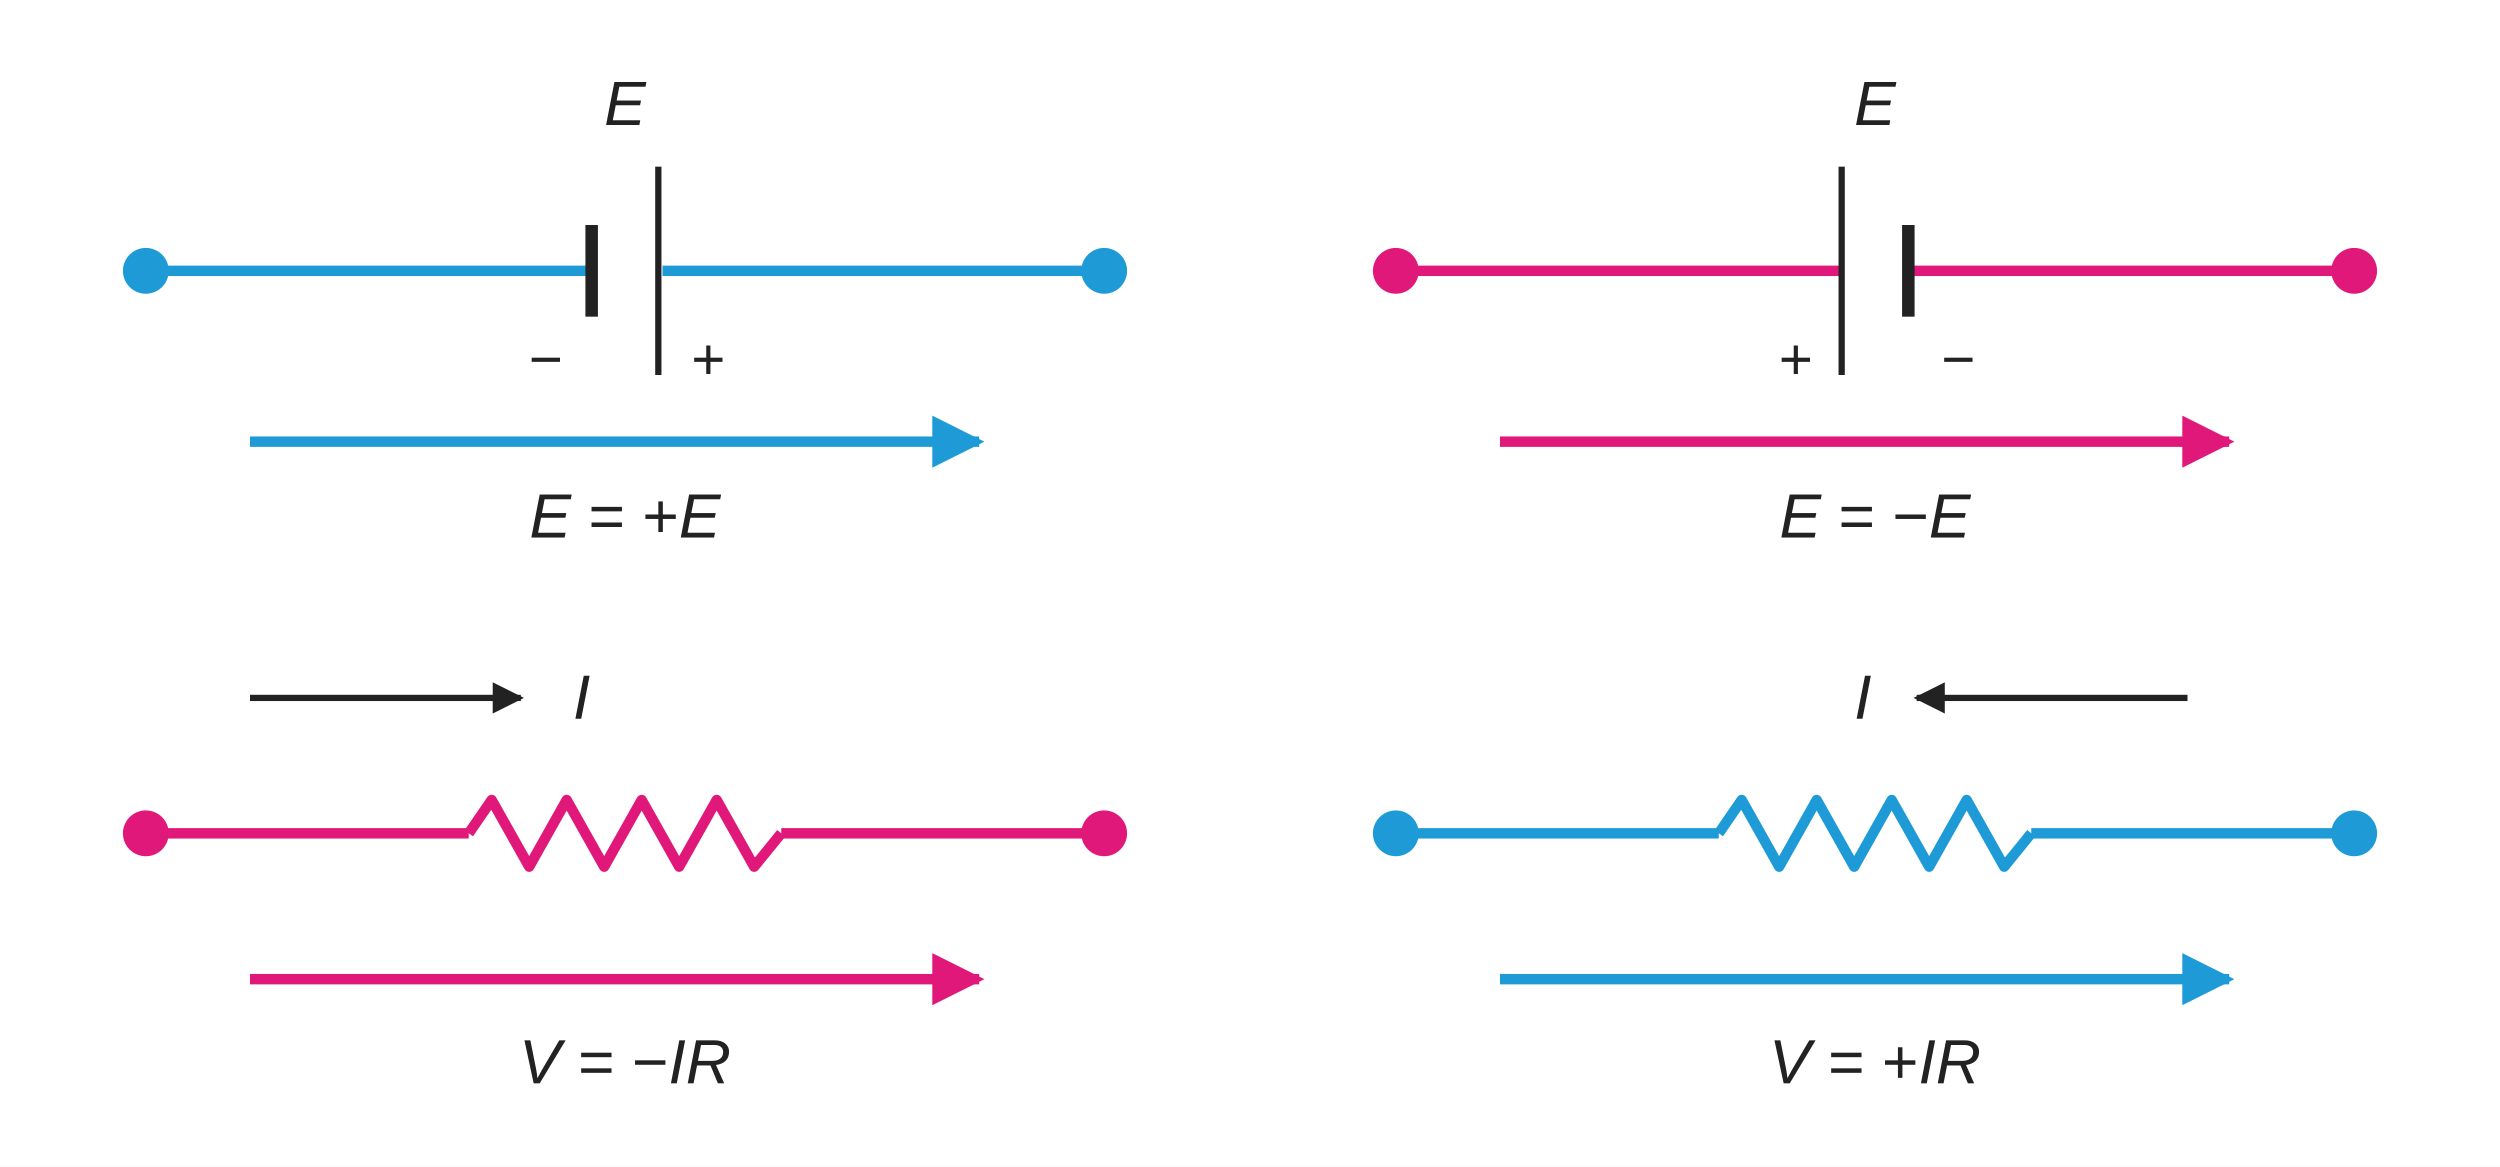
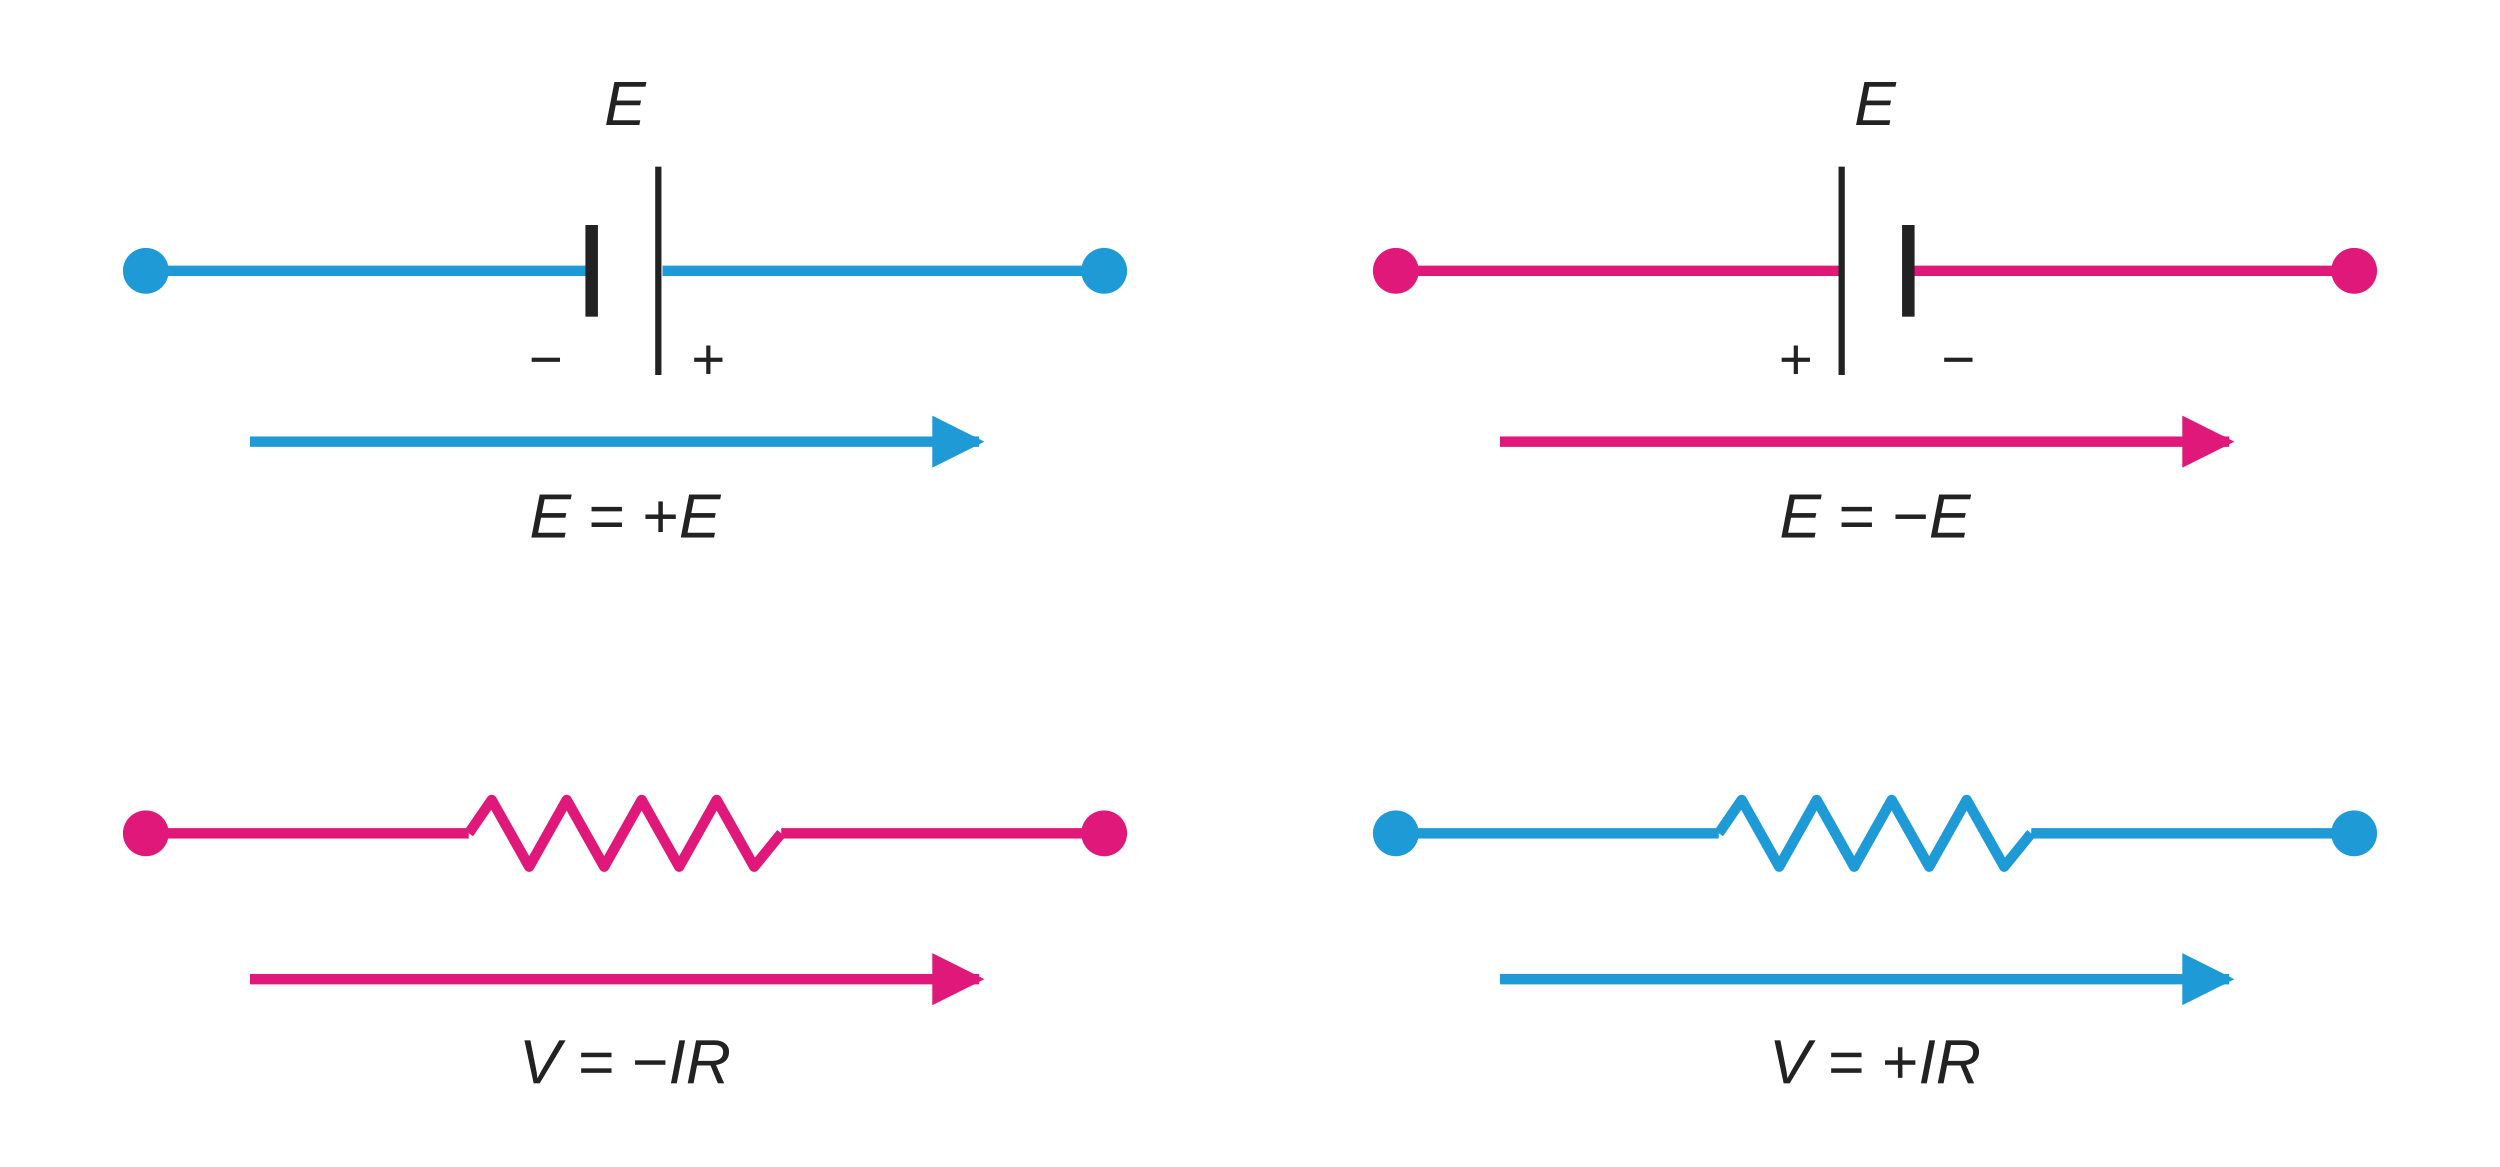
<svg xmlns="http://www.w3.org/2000/svg" viewBox="0 0 1200 560" font-family="Arial, Helvetica, sans-serif">
  <defs>
    <marker id="hb" viewBox="0 0 10 10" refX="9" refY="5" markerWidth="5" markerHeight="5" orient="auto">
      <path d="M0 0 L10 5 L0 10 Z" fill="#1e9bd7" />
    </marker>
    <marker id="hp" viewBox="0 0 10 10" refX="9" refY="5" markerWidth="5" markerHeight="5" orient="auto">
      <path d="M0 0 L10 5 L0 10 Z" fill="#e0187a" />
    </marker>
    <marker id="hk" viewBox="0 0 10 10" refX="9" refY="5" markerWidth="5" markerHeight="5" orient="auto">
      <path d="M0 0 L10 5 L0 10 Z" fill="#222222" />
    </marker>
  </defs>
  <rect width="1200" height="560" fill="#ffffff" />
  <text x="300" y="60" font-size="30" font-style="italic" text-anchor="middle" fill="#222222">E</text>
  <line x1="70" y1="130" x2="282" y2="130" stroke="#1e9bd7" stroke-width="5" />
  <line x1="318" y1="130" x2="530" y2="130" stroke="#1e9bd7" stroke-width="5" />
  <line x1="284" y1="108" x2="284" y2="152" stroke="#222222" stroke-width="6" />
  <line x1="316" y1="80" x2="316" y2="180" stroke="#222222" stroke-width="3" />
  <text x="262" y="182" font-size="28" text-anchor="middle" fill="#222222">−</text>
  <text x="340" y="182" font-size="28" text-anchor="middle" fill="#222222">+</text>
  <circle cx="70" cy="130" r="11" fill="#1e9bd7" />
  <circle cx="530" cy="130" r="11" fill="#1e9bd7" />
  <line x1="120" y1="212" x2="470" y2="212" stroke="#1e9bd7" stroke-width="5" marker-end="url(#hb)" />
  <text x="300" y="258" font-size="30" text-anchor="middle" fill="#222222">
    <tspan font-style="italic">E</tspan> = +<tspan font-style="italic">E</tspan>
  </text>
  <text x="900" y="60" font-size="30" font-style="italic" text-anchor="middle" fill="#222222">E</text>
  <line x1="670" y1="130" x2="884" y2="130" stroke="#e0187a" stroke-width="5" />
  <line x1="916" y1="130" x2="1130" y2="130" stroke="#e0187a" stroke-width="5" />
  <line x1="884" y1="80" x2="884" y2="180" stroke="#222222" stroke-width="3" />
  <line x1="916" y1="108" x2="916" y2="152" stroke="#222222" stroke-width="6" />
  <text x="862" y="182" font-size="28" text-anchor="middle" fill="#222222">+</text>
  <text x="940" y="182" font-size="28" text-anchor="middle" fill="#222222">−</text>
  <circle cx="670" cy="130" r="11" fill="#e0187a" />
  <circle cx="1130" cy="130" r="11" fill="#e0187a" />
  <line x1="720" y1="212" x2="1070" y2="212" stroke="#e0187a" stroke-width="5" marker-end="url(#hp)" />
  <text x="900" y="258" font-size="30" text-anchor="middle" fill="#222222">
    <tspan font-style="italic">E</tspan> = −<tspan font-style="italic">E</tspan>
  </text>
-   <line x1="120" y1="335" x2="250" y2="335" stroke="#222222" stroke-width="3" marker-end="url(#hk)" />
-   <text x="275" y="345" font-size="30" font-style="italic" fill="#222222">I</text>
  <line x1="70" y1="400" x2="225" y2="400" stroke="#e0187a" stroke-width="5" />
  <polyline points="225,400 236,384 254,416 272,384 290,416 308,384 326,416 344,384 362,416 375,400" fill="none" stroke="#e0187a" stroke-width="5" stroke-linejoin="round" />
  <line x1="375" y1="400" x2="530" y2="400" stroke="#e0187a" stroke-width="5" />
  <circle cx="70" cy="400" r="11" fill="#e0187a" />
  <circle cx="530" cy="400" r="11" fill="#e0187a" />
  <line x1="120" y1="470" x2="470" y2="470" stroke="#e0187a" stroke-width="5" marker-end="url(#hp)" />
  <text x="300" y="520" font-size="30" text-anchor="middle" fill="#222222">
    <tspan font-style="italic">V</tspan> = −<tspan font-style="italic">IR</tspan>
  </text>
-   <line x1="1050" y1="335" x2="920" y2="335" stroke="#222222" stroke-width="3" marker-end="url(#hk)" />
-   <text x="890" y="345" font-size="30" font-style="italic" fill="#222222">I</text>
  <line x1="670" y1="400" x2="825" y2="400" stroke="#1e9bd7" stroke-width="5" />
  <polyline points="825,400 836,384 854,416 872,384 890,416 908,384 926,416 944,384 962,416 975,400" fill="none" stroke="#1e9bd7" stroke-width="5" stroke-linejoin="round" />
  <line x1="975" y1="400" x2="1130" y2="400" stroke="#1e9bd7" stroke-width="5" />
  <circle cx="670" cy="400" r="11" fill="#1e9bd7" />
  <circle cx="1130" cy="400" r="11" fill="#1e9bd7" />
  <line x1="720" y1="470" x2="1070" y2="470" stroke="#1e9bd7" stroke-width="5" marker-end="url(#hb)" />
  <text x="900" y="520" font-size="30" text-anchor="middle" fill="#222222">
    <tspan font-style="italic">V</tspan> = +<tspan font-style="italic">IR</tspan>
  </text>
</svg>
